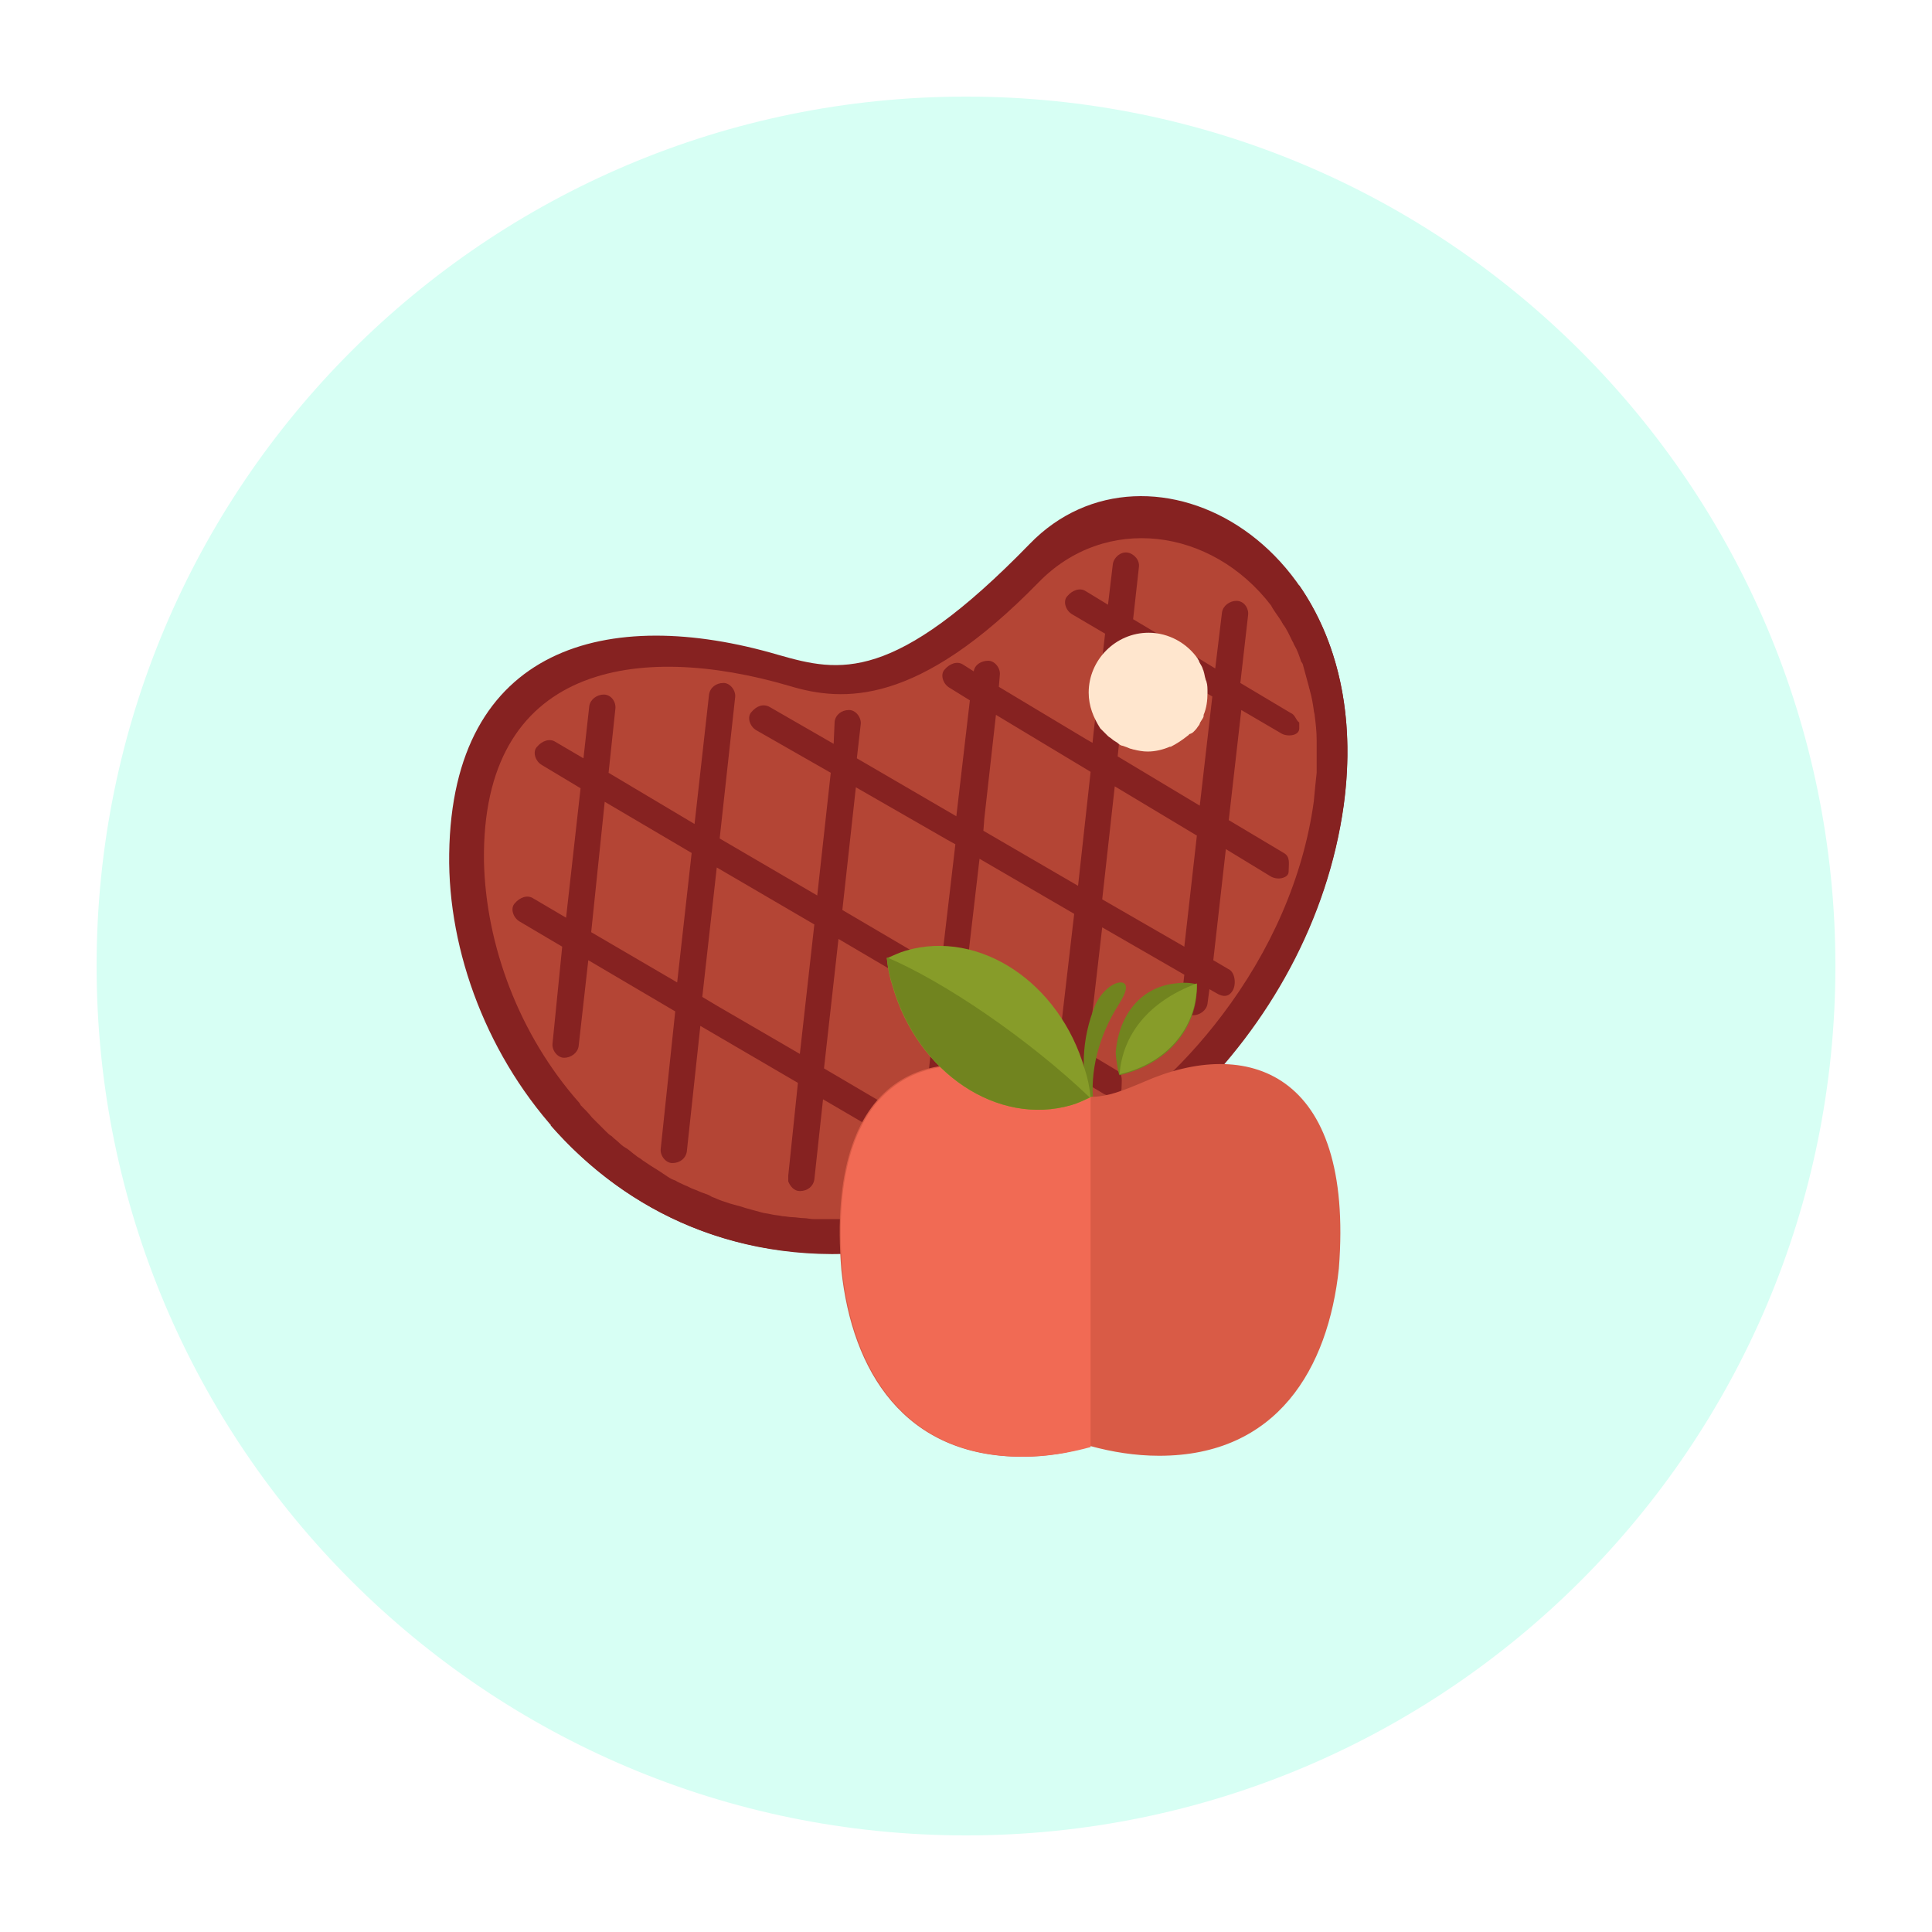
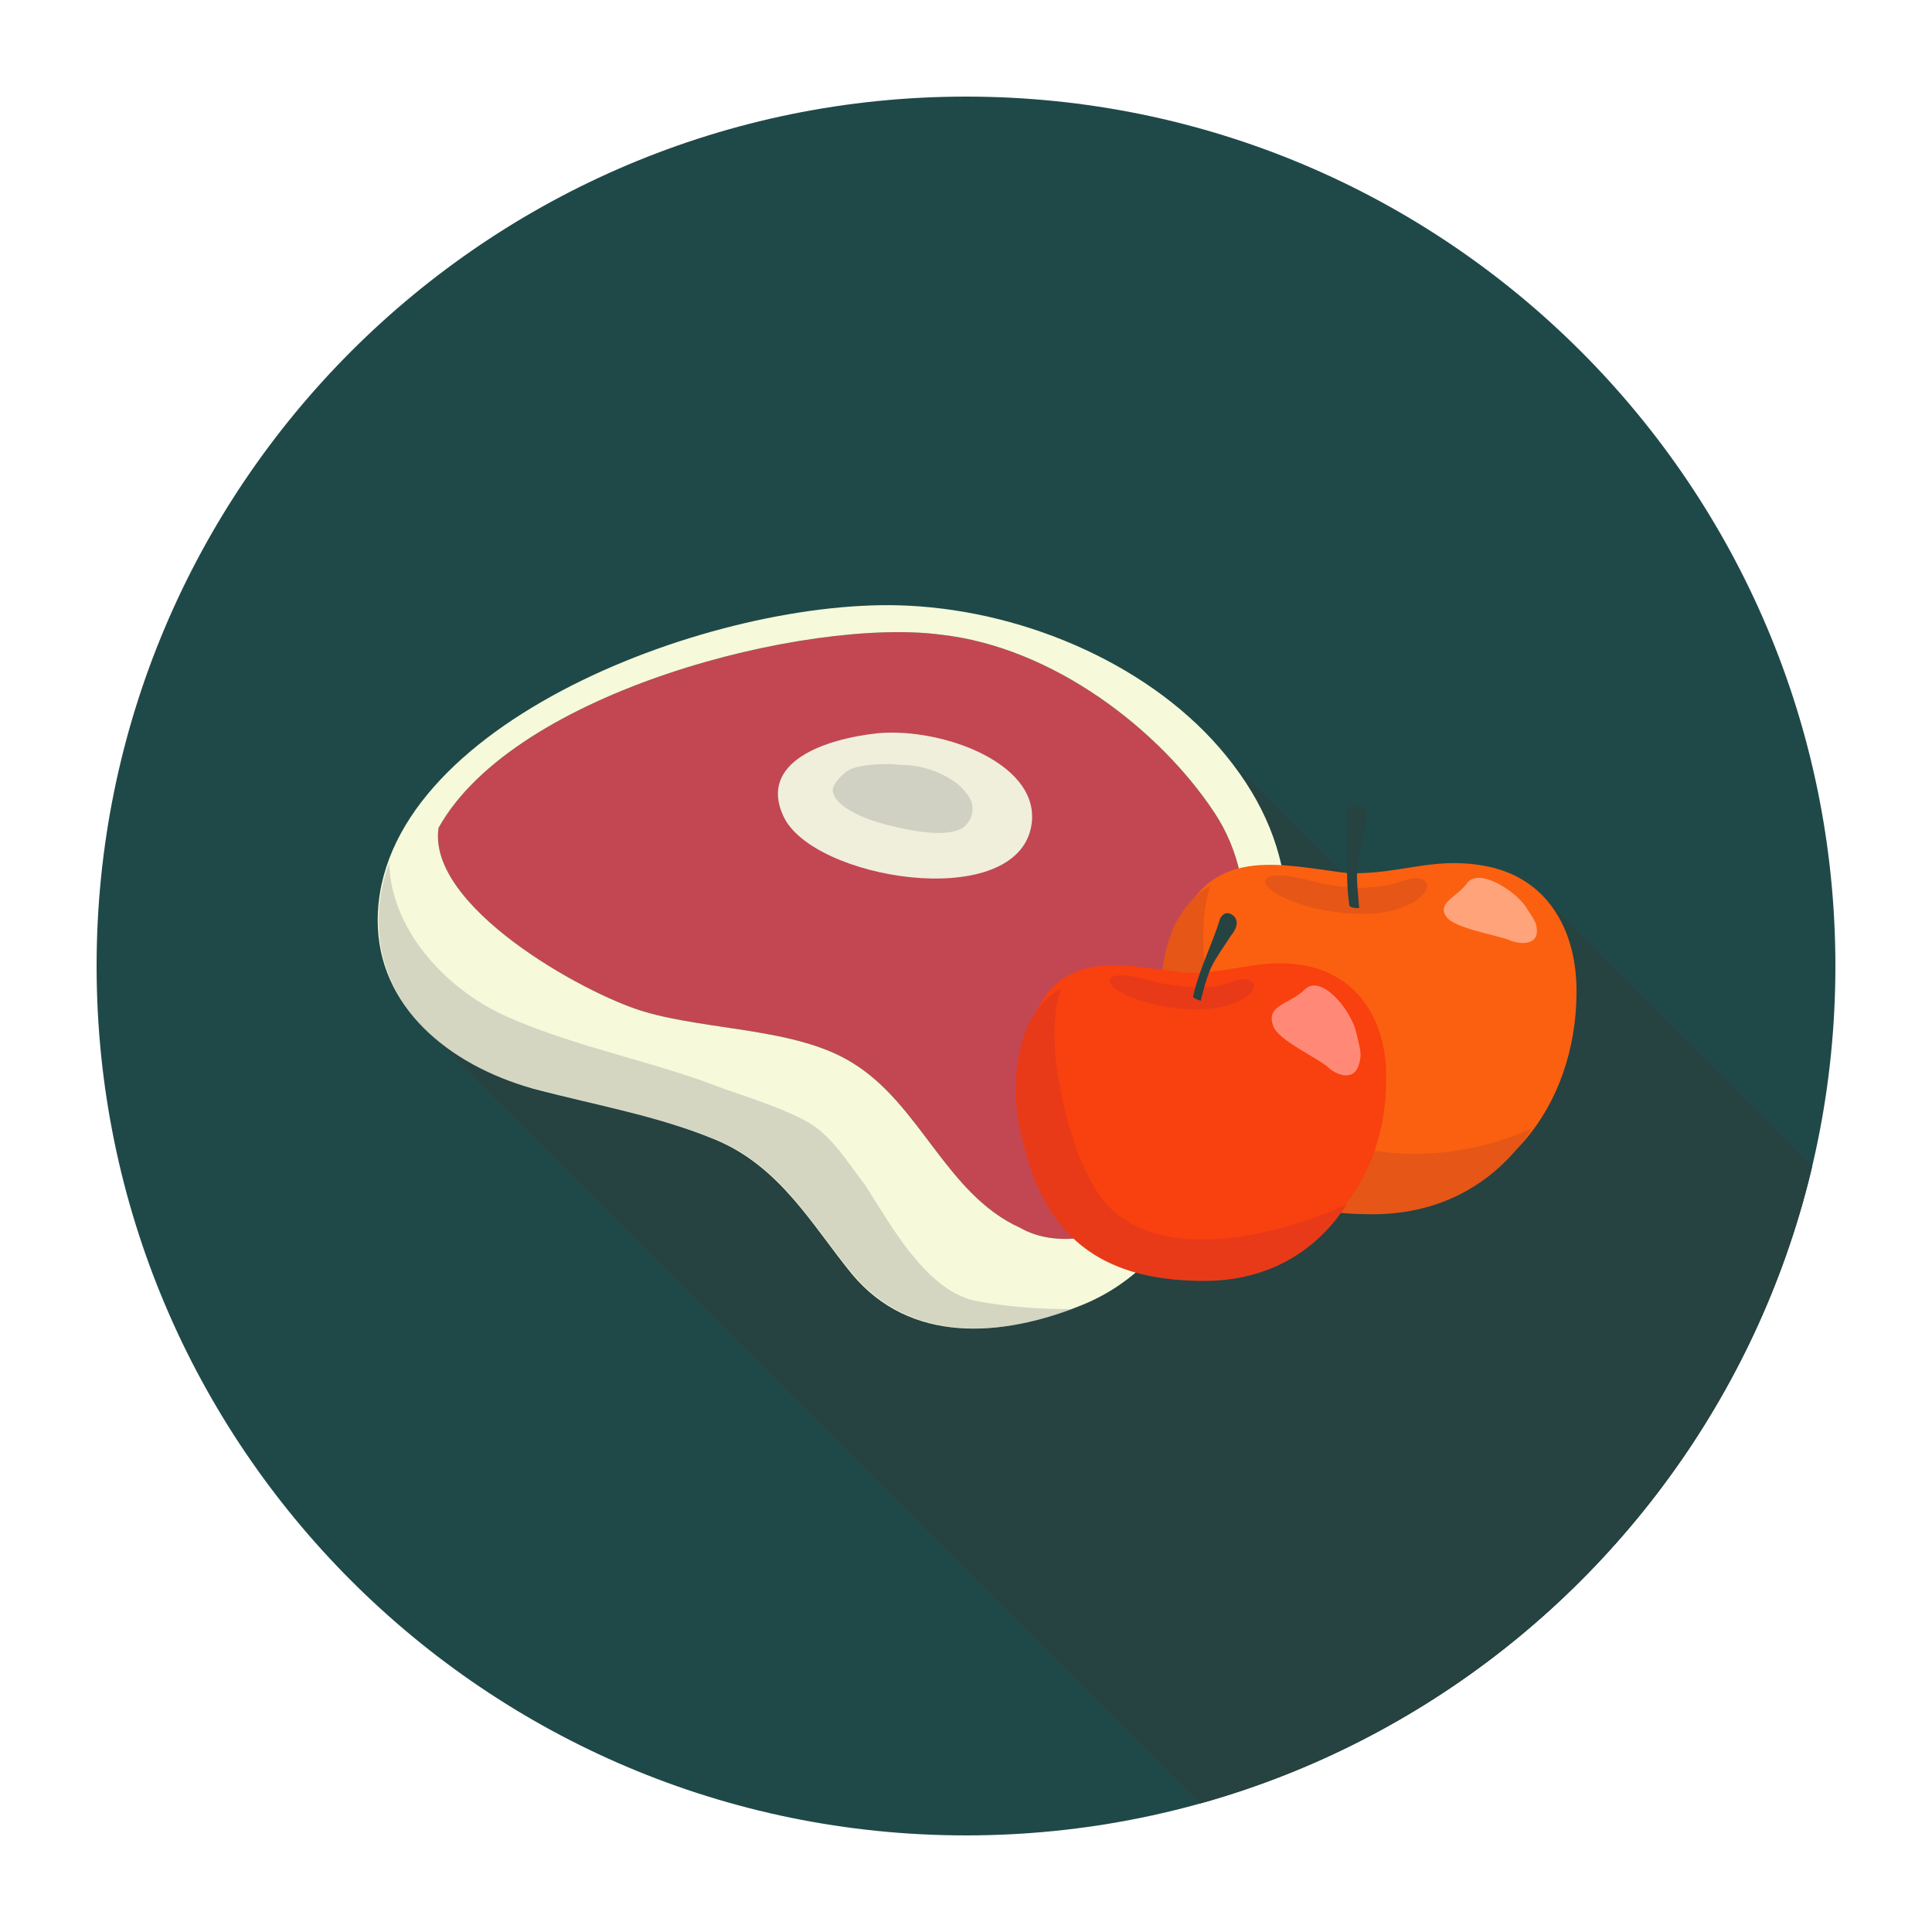
- <svg xmlns="http://www.w3.org/2000/svg" version="1.1" id="Lag_1" x="0px" y="0px" viewBox="0 0 200 200" enable-background="new 0 0 200 200" xml:space="preserve">
-   <circle fill="#D7FFF4" cx="100" cy="100" r="90" />
+ <svg xmlns="http://www.w3.org/2000/svg" xmlns:xlink="http://www.w3.org/1999/xlink" version="1.1" id="Lag_1" x="0px" y="0px" viewBox="0 0 200 200" enable-background="new 0 0 200 200" xml:space="preserve">
+   <circle fill="#1F4948" cx="100" cy="100" r="90" />
  <g>
-     <path fill-rule="evenodd" clip-rule="evenodd" fill="#862221" d="M46.5,88.4c-0.3,20.2,16.6,44.6,45.1,41   c23.5-2.9,44.2-22.5,47.5-46.1c3.7-27.2-20.3-39.6-32.5-27c-14.1,14.5-19.7,13.3-26,11.5C62.9,62.6,46.8,66.9,46.5,88.4z" />
-     <path fill-rule="evenodd" clip-rule="evenodd" fill="#862221" d="M57,116.5c7.8,8.9,19.6,14.8,34.6,13   c23.5-2.9,44.2-22.5,47.5-46.1c1.3-9.6-0.8-17.3-4.6-22.8L57,116.5z" />
-     <path fill-rule="evenodd" clip-rule="evenodd" fill="#B44535" d="M136.3,80c0-0.2,0-0.5,0-0.7c0-0.8,0-1.6,0-2.3c0-0.1,0-0.2,0-0.4   c0-0.9-0.1-1.7-0.2-2.5c0-0.2-0.1-0.4-0.1-0.6c-0.1-0.7-0.2-1.3-0.4-2c0-0.1-0.1-0.3-0.1-0.4c-0.2-0.7-0.4-1.5-0.6-2.2   c0-0.1-0.1-0.3-0.2-0.4c-0.2-0.6-0.4-1.2-0.7-1.7c-0.1-0.1-0.1-0.3-0.2-0.4c-0.3-0.6-0.6-1.3-1-1.8c0-0.1-0.1-0.1-0.1-0.2   c-0.3-0.5-0.7-1-1-1.5c0-0.1-0.1-0.1-0.1-0.2l0,0c-6.2-8.1-17.2-9.5-24.1-2.4C95,73.1,87.3,72.7,81.7,71   c-15.7-4.6-31.9-2.2-31.6,18.2c0.2,8.6,3.6,17.9,9.9,25l0,0c0,0.1,0.1,0.1,0.1,0.2c0.4,0.4,0.8,0.8,1.2,1.3   c0.2,0.2,0.3,0.3,0.5,0.5c0.3,0.3,0.6,0.6,0.9,0.9c0.2,0.2,0.4,0.4,0.6,0.5c0.3,0.3,0.6,0.5,0.9,0.8c0.2,0.2,0.5,0.4,0.7,0.5   c0.3,0.2,0.6,0.5,0.9,0.7c0.2,0.2,0.5,0.3,0.7,0.5c0.3,0.2,0.6,0.4,0.9,0.6c0.3,0.2,0.5,0.3,0.8,0.5c0.3,0.2,0.6,0.4,0.9,0.6   c0.3,0.2,0.5,0.3,0.8,0.4c0.3,0.2,0.6,0.3,1,0.5c0.3,0.1,0.6,0.3,0.9,0.4c0.3,0.1,0.7,0.3,1,0.4c0.3,0.1,0.6,0.2,0.9,0.4   c0.3,0.1,0.7,0.3,1,0.4c0.3,0.1,0.6,0.2,0.9,0.3c0.4,0.1,0.7,0.2,1.1,0.3c0.3,0.1,0.6,0.2,1,0.3c0.4,0.1,0.7,0.2,1.1,0.3   c0.3,0.1,0.6,0.1,1,0.2c0.4,0.1,0.8,0.1,1.2,0.2c0.3,0,0.7,0.1,1,0.1c0.4,0,0.8,0.1,1.2,0.1c0.3,0,0.7,0.1,1,0.1c0.4,0,0.9,0,1.3,0   c0.3,0,0.6,0,1,0c0.5,0,1,0,1.5,0c0.3,0,0.5,0,0.8,0c0.8-0.1,1.6-0.1,2.4-0.2c14.1-1.8,27-9.9,35.3-20.9c5-6.6,8.4-14.2,9.5-22.1   c0,0,0,0,0,0C136.1,81.9,136.2,80.9,136.3,80z" />
-     <path fill-rule="evenodd" clip-rule="evenodd" fill="#862221" d="M133.6,73.8l-5.2-3.1l0.8-7c0.1-0.7-0.4-1.5-1.2-1.5h0   c-0.7,0-1.4,0.5-1.5,1.2l-0.7,5.8l-1.8-1.1l0,0l-6.7-4l0.6-5.4c0.1-0.7-0.5-1.4-1.2-1.5c-0.7-0.1-1.4,0.5-1.5,1.2l-0.5,4.2   l-2.3-1.4c-0.6-0.4-1.4-0.1-1.9,0.5c-0.5,0.5-0.2,1.5,0.5,1.9l3.4,2l-1.2,10.3l0,0l-0.1,1l-0.7-0.4l0,0l-9-5.4l0.1-1.2   c0.1-0.7-0.5-1.5-1.2-1.5h0c-0.7,0-1.4,0.4-1.5,1.1l-1.1-0.7c-0.6-0.4-1.4-0.1-1.9,0.5c-0.5,0.5-0.2,1.5,0.5,1.9l2.1,1.3l-1.4,12   l-10.3-6l0.4-3.5c0.1-0.7-0.5-1.5-1.2-1.5c-0.8,0-1.4,0.5-1.5,1.2L86.3,77l-6.6-3.8c-0.7-0.4-1.4-0.1-1.9,0.5h0   c-0.5,0.5-0.2,1.5,0.5,1.9L86,80l-1.4,12.7l-10.1-5.9l1.6-14.6c0.1-0.7-0.5-1.5-1.2-1.5h0c-0.8,0-1.4,0.5-1.5,1.2l-1.5,13.4L63,80   l0.7-6.6c0.1-0.7-0.4-1.5-1.2-1.5c-0.7,0-1.4,0.5-1.5,1.2l-0.6,5.4l-2.9-1.7c-0.6-0.4-1.4-0.1-1.9,0.5l0,0   c-0.5,0.5-0.2,1.5,0.5,1.9l4,2.4L58.6,95l-3.4-2c-0.6-0.4-1.4-0.1-1.9,0.5h0c-0.5,0.5-0.2,1.5,0.5,1.9l4.4,2.6L57.2,108   c-0.1,0.7,0.5,1.5,1.2,1.5c0.7,0,1.4-0.5,1.5-1.2l1-8.9l9,5.3l-1.5,14.2c-0.1,0.7,0.5,1.5,1.2,1.5c0.8,0,1.4-0.5,1.5-1.2l1.4-13   l10.1,5.9l-1,9.6c0,0.2,0,0.4,0,0.6c0.2,0.5,0.6,1,1.2,1l0,0c0.8,0,1.4-0.5,1.5-1.2l0.9-8.3l10.1,5.9l-0.2,1.8   c-0.1,0.7,0.5,1.5,1.2,1.5c0.8,0,1.4-0.5,1.5-1.2l0.1-0.6l1.6,0.9c0.6,0.4,1.9,0.3,1.9-0.5v0c0-0.2,0-0.4,0-0.6c0-0.5,0-1-0.5-1.3   l-2.6-1.5l1.5-13.4l9.8,5.7l-0.6,5.7c-0.1,0.7,0.5,1.4,1.2,1.5c0.7,0.1,1.4-0.5,1.5-1.2l0.5-4.5l2,1.2c0.6,0.4,1.9,0.3,1.9-0.5   c0-0.8,0.2-1.5-0.5-1.9l-3-1.8l1.5-13l8.5,4.9l-0.3,2.7c-0.1,0.7,0.4,1.5,1.2,1.5c0.7,0,1.4-0.5,1.5-1.2l0.2-1.5l0.7,0.4   c0.8,0.5,1.3,0.3,1.6-0.1c0.5-0.6,0.4-1.9-0.2-2.3l-1.7-1l1.3-11.5l4.6,2.8c0.3,0.2,0.8,0.3,1.2,0.2c0.4-0.1,0.7-0.3,0.7-0.7l0,0   c0-0.8,0.2-1.5-0.5-1.9l-5.7-3.4l1.3-11.4l4.1,2.4c0.6,0.4,1.9,0.3,1.9-0.5l0,0c0-0.2,0-0.4,0-0.6C134.1,74.5,134.1,74,133.6,73.8z    M115.4,81.4l8.5,5.1L122.6,98l-8.5-4.9L115.4,81.4z M101.4,88.9l9.8,5.7l-1.5,12.9l-9.8-5.7L101.4,88.9z M86.8,97.2l10.2,6   l-1.5,13.4l-10.2-6L86.8,97.2z M117,67.1l8.5,5l-1.3,11.3l-8.5-5.1l0.5-4.7l0,0L117,67.1z M112.9,79.9l-1.3,11.8l-9.8-5.7l0.1-1.3   l1.2-10.7L112.9,79.9z M88.6,81.5l9.4,5.4l0,0l0.9,0.5l-1.5,12.8l-10.2-6L88.6,81.5z M84.3,95.7l-1.5,13.4l-8.6-5l0,0l-1.5-0.9   l1.5-13.4L84.3,95.7z M61.2,96.5L62.6,83l9,5.3l-1.5,13.4L61.2,96.5z" />
-     <path fill-rule="evenodd" clip-rule="evenodd" fill="#FFE6CE" d="M123.8,75.5c0.1-0.1,0.2-0.3,0.3-0.4c0.1-0.1,0.1-0.3,0.2-0.4   c0.1-0.2,0.3-0.4,0.3-0.6c0,0,0-0.1,0-0.1c0.3-0.7,0.4-1.5,0.4-2.3c0-0.4,0-0.8-0.1-1.1c0-0.1-0.1-0.2-0.1-0.3   c-0.1-0.3-0.1-0.5-0.2-0.8c0-0.1-0.1-0.2-0.1-0.3c-0.1-0.3-0.3-0.5-0.4-0.8c0-0.1-0.1-0.1-0.1-0.2c0,0,0,0,0,0l0,0   c-1.1-1.6-3-2.7-5.1-2.7c-3.4,0-6.2,2.8-6.2,6.2c0,1.4,0.5,2.6,1.2,3.7l0,0c0.1,0.1,0.2,0.2,0.2,0.2c0.2,0.2,0.4,0.4,0.6,0.6   c0.1,0.1,0.3,0.2,0.4,0.3c0.2,0.2,0.5,0.3,0.7,0.5c0.1,0.1,0.3,0.2,0.4,0.2c0.3,0.1,0.6,0.2,0.8,0.3c0.1,0,0.3,0.1,0.4,0.1   c0.4,0.1,0.9,0.2,1.4,0.2c0.8,0,1.6-0.2,2.3-0.5c0,0,0,0,0.1,0c0.6-0.3,1.2-0.7,1.7-1.1c0.1-0.1,0.2-0.1,0.2-0.2   C123.5,75.9,123.6,75.7,123.8,75.5z" />
+     <defs>
+       <circle id="SVGID_1_" cx="100" cy="100" r="90" />
+     </defs>
+     <clipPath id="SVGID_2_">
+       <use xlink:href="#SVGID_1_" overflow="visible" />
+     </clipPath>
+     <polygon clip-path="url(#SVGID_2_)" fill="#264241" points="43.4,105.9 135.9,198.4 181.8,166.8 196.5,129.6 159.7,92.8    145.9,97.2 122.8,74.2  " />
  </g>
  <g>
-     <path fill="#71841F" d="M112.8,114.4c0.5,1.3,0.6,1.2,0.4-0.1c-0.4-3.3,0.5-7,2.6-10.3c0.9-1.4,1-2.2,0.3-2.3c0,0-0.1,0-0.1,0   c-0.7,0-1.9,0.8-2.6,2.3C111.9,107.6,111.9,111.3,112.8,114.4z" />
-     <path fill="#D95B46" d="M107.3,112c5.3,2.2,6.6,1.9,11.1,0c10.6-4.7,21.8-1.2,20.2,19.3c-1.1,10.4-6.4,19.4-18.6,19.4   c-2.5,0-4.9-0.4-7.1-1c-2.2,0.7-4.6,1.1-7.1,1.1c-12.2,0-17.6-8.9-18.7-19.3C85.4,110.9,96.6,107.4,107.3,112z" />
-     <path fill="#71841F" d="M123.9,101.9c0.1,4.7-3.2,8.3-8,9.4c-0.1,0-0.4-1.7-0.4-2.4c0.3-3.6,2.4-6.7,6.2-7.1   C122.4,101.7,123.2,101.7,123.9,101.9z" />
-     <path fill="#F16A54" d="M112.8,113.6c-1.4,0-3-0.5-5.5-1.5c-10.6-4.6-21.8-1.1-20.1,19.4c1.1,10.4,6.5,19.3,18.7,19.3   c2.5,0,4.8-0.4,7-1V113.6z" />
+     <path fill="#C24753" d="M125.6,110.3c-0.1,0.3-0.3,0.7-0.4,1.1c0,0,0,0,0,0c-1.5,3.9-3.9,9.9-7.3,15c-3.8,1.7-8.6,2.8-12.3,0.7   c-7.7-3.5-10.3-12.8-17.4-17.1c-5.8-3.6-14.9-3.3-21.6-5.3c-6.3-1.9-22.4-10.9-21.2-19l0,0c7.9-14.2,38.3-21.8,52-20   C109,67,120,75.5,125.7,84.1C131,92.1,128.7,101.9,125.6,110.3z" />
+     <path fill="#F6F9DA" d="M126.9,78.2c-7.4-9.1-20.4-14.9-32.9-15.5c-19.7-1-54.9,12.2-54.9,32.6c0,8.8,7.2,14.9,16.1,17.4   c6.4,1.7,12.9,2.8,18.9,5.3c6.7,2.8,10,8.9,14.1,13.9c6,7.2,15.4,6.6,23.8,3.2c10.7-4.3,14.7-16.6,18.2-25.5   C134.5,98.3,135,88.1,126.9,78.2z M125.6,110.3c-0.1,0.3-0.3,0.7-0.4,1.1c0,0,0,0,0,0c-1.5,3.9-3.9,9.9-7.3,15   c-3.8,1.7-8.6,2.8-12.3,0.7c-7.7-3.5-10.3-12.8-17.4-17.1c-5.8-3.6-14.9-3.3-21.6-5.3c-6.3-1.9-22.4-10.9-21.2-19l0,0   c7.9-14.2,38.3-21.8,52-20C109,67,120,75.5,125.7,84.1C131,92.1,128.7,101.9,125.6,110.3z" />
+     <path fill="#EFEFDB" d="M106.7,85.8c-2,8.6-22.6,5.2-25.6-1.3c-2.6-5.6,4.2-8,9.8-8.6C97.7,75.3,108.2,79.2,106.7,85.8z" />
+     <path opacity="0.36" fill="#999999" d="M111.1,135.5c-8.1,3-17,3.3-22.8-3.6c-4.2-5-7.4-11.1-14.1-13.9c-6.1-2.5-12.6-3.6-18.9-5.3   c-9-2.4-16.1-8.5-16.1-17.4c0-2.1,0.4-4.1,1.1-6c0.1,6.6,5.5,13,12.3,16c7.3,3.2,15.2,4.6,22.3,7.4c2.9,1,6.3,2.1,8.8,3.5   c2.5,1.5,4.1,4.2,5.8,6.4c2.5,3.8,6.1,10.7,11.2,12C103.1,135.1,107.1,135.6,111.1,135.5z" />
+     <path opacity="0.36" fill="#999999" d="M99.8,85.6c-1.6,1.2-5.5,0.4-7.5-0.1c-1.4-0.3-5.9-1.6-6.1-3.7c0-0.7,1.3-2.1,2.2-2.3   c1.2-0.4,3.7-0.5,4.9-0.3c2.3-0.1,5.6,1.2,6.8,3C101,83.3,100.8,84.7,99.8,85.6z" />
+   </g>
+   <g>
    <g>
-       <path fill="#879C29" d="M93.8,98.4c-0.7,0.2-1.3,0.5-2,0.8c0.1,1,0.3,2,0.6,2.9c2.6,9,10.9,14.5,18.5,12.3c0.7-0.2,1.3-0.5,2-0.8    c-0.1-1-0.3-2-0.6-2.9C109.7,101.7,101.4,96.2,93.8,98.4z" />
-       <path fill="#71841F" d="M110.9,114.4c0.7-0.2,1.3-0.5,1.9-0.8c-6.4-6.1-15.1-12-21-14.5c0,0,0,0,0,0c0.1,1,0.3,2,0.6,2.9    C95,111.1,103.3,116.6,110.9,114.4z" />
+       <path fill="#FA6010" d="M139.6,90.4c-6.6-0.8-13.8-2.9-17.3,4.8c-1.7,4.2-1.6,9.3-0.3,13.7c3.1,12.7,11.6,15.7,21,15.7    c12.8,0,20.1-10.3,20.2-21.7c0.1-6.7-3.1-12.2-9.7-13.3C148.2,88.7,145.1,90.5,139.6,90.4L139.6,90.4z" />
+       <path fill="#E55617" d="M141.2,94.6c-6.2,0-10.7-2.5-10.2-3.5c0.5-1.2,5.1,0.2,6,0.4c1.4,0.2,2.7,0.5,4.1,0.4    c1.6-0.1,1.3-0.1,2.8-0.3c1.2-0.2,2.6-1.2,3.6-0.4C148.5,92.2,145.9,94.6,141.2,94.6z" />
+       <path fill="#264241" d="M141.3,85.7c-0.3,1.4-0.7,2.7-0.8,4.2c-0.1,1.3,0.1,2.7,0.2,4.1c-0.3,0-0.7,0-1-0.2    c-0.5-3.2-0.1-6.8-0.3-9.6c0.1-0.8,0.7-1,1.3-0.8C141.8,83.7,141.6,85,141.3,85.7z" />
+       <path fill="#FFA37B" d="M159.1,96.4c0,1.6-2.1,1.3-2.9,0.9c-1.3-0.5-5.5-1.2-6.4-2.3c-1.2-1.5,1-2.1,2.1-3.6    c1.2-1.6,4.9,0.8,6,2.4C158.8,95.2,159.1,95.5,159.1,96.4z" />
+       <path fill="#E55617" d="M158.6,116.8c-3.4,5.3-9,8.9-16.5,8.9c-9.5,0-17.9-3-21-15.8c-1.3-4.3-1.4-9.5,0.3-13.7    c1-2.2,2.4-3.7,3.9-4.5c-0.3,0.9-0.5,1.8-0.6,2.7c-0.3,2.6-0.1,5.2,0.3,7.8c0.8,4.8,3.7,9.5,7.4,12.6    C139.1,120.5,150,120.7,158.6,116.8z" />
    </g>
-     <path fill="#879C29" d="M115.9,111.2c4.8-1.1,8-4.7,8-9.4c0,0,0,0,0,0C118.8,103.7,116.2,107.2,115.9,111.2z" />
+     <path fill="#F9400F" d="M122.6,100.7c-5.9-0.7-12.3-2.6-15.5,4.3c-1.5,3.7-1.5,8.3-0.3,12.2c2.7,11.3,10.3,14,18.7,14   c11.4,0,18-9.2,18-19.4c0.1-6-2.8-10.9-8.7-11.9C130.3,99.2,127.5,100.8,122.6,100.7L122.6,100.7z" />
+     <path fill="#E83A18" d="M124,104.5c-5.5,0-9.5-2.2-9.1-3.1c0.5-1.1,4.6,0.2,5.3,0.4c1.3,0.2,2.4,0.4,3.7,0.4c1.4,0,1.2,0,2.5-0.2   c1-0.2,2.3-1.1,3.2-0.3C130.6,102.3,128.3,104.5,124,104.5z" />
+     <path fill="#264241" d="M127.4,96.9c-0.7,1.1-1.4,2-2,3.2c-0.5,1.1-0.8,2.3-1.1,3.5c-0.3-0.1-0.6-0.2-0.8-0.4   c0.6-2.8,2.1-5.7,2.8-8.1c0.4-0.7,0.9-0.7,1.4-0.3C128.4,95.5,127.8,96.4,127.4,96.9z" />
+     <path fill="#FF8976" d="M140.7,110.1c-0.5,2-2.5,1.1-3.2,0.4c-1.1-1-5.2-2.8-5.7-4.3c-0.8-2.2,1.7-2.2,3.3-3.8   c1.7-1.6,4.8,2.2,5.3,4.5C140.8,108.6,141,109.1,140.7,110.1z" />
+     <path fill="#E83A18" d="M139.4,124.7c-3,4.7-8,7.9-14.7,7.9c-8.4,0-16-2.7-18.7-14c-1.2-3.9-1.2-8.4,0.3-12.2c0.9-2,2.1-3.3,3.5-4   c-0.2,0.8-0.5,1.6-0.5,2.4c-0.3,2.3-0.1,4.7,0.3,7c0.7,4.2,2.5,10.9,5.8,13.7C121.2,130.4,131.8,128.1,139.4,124.7z" />
  </g>
</svg>
